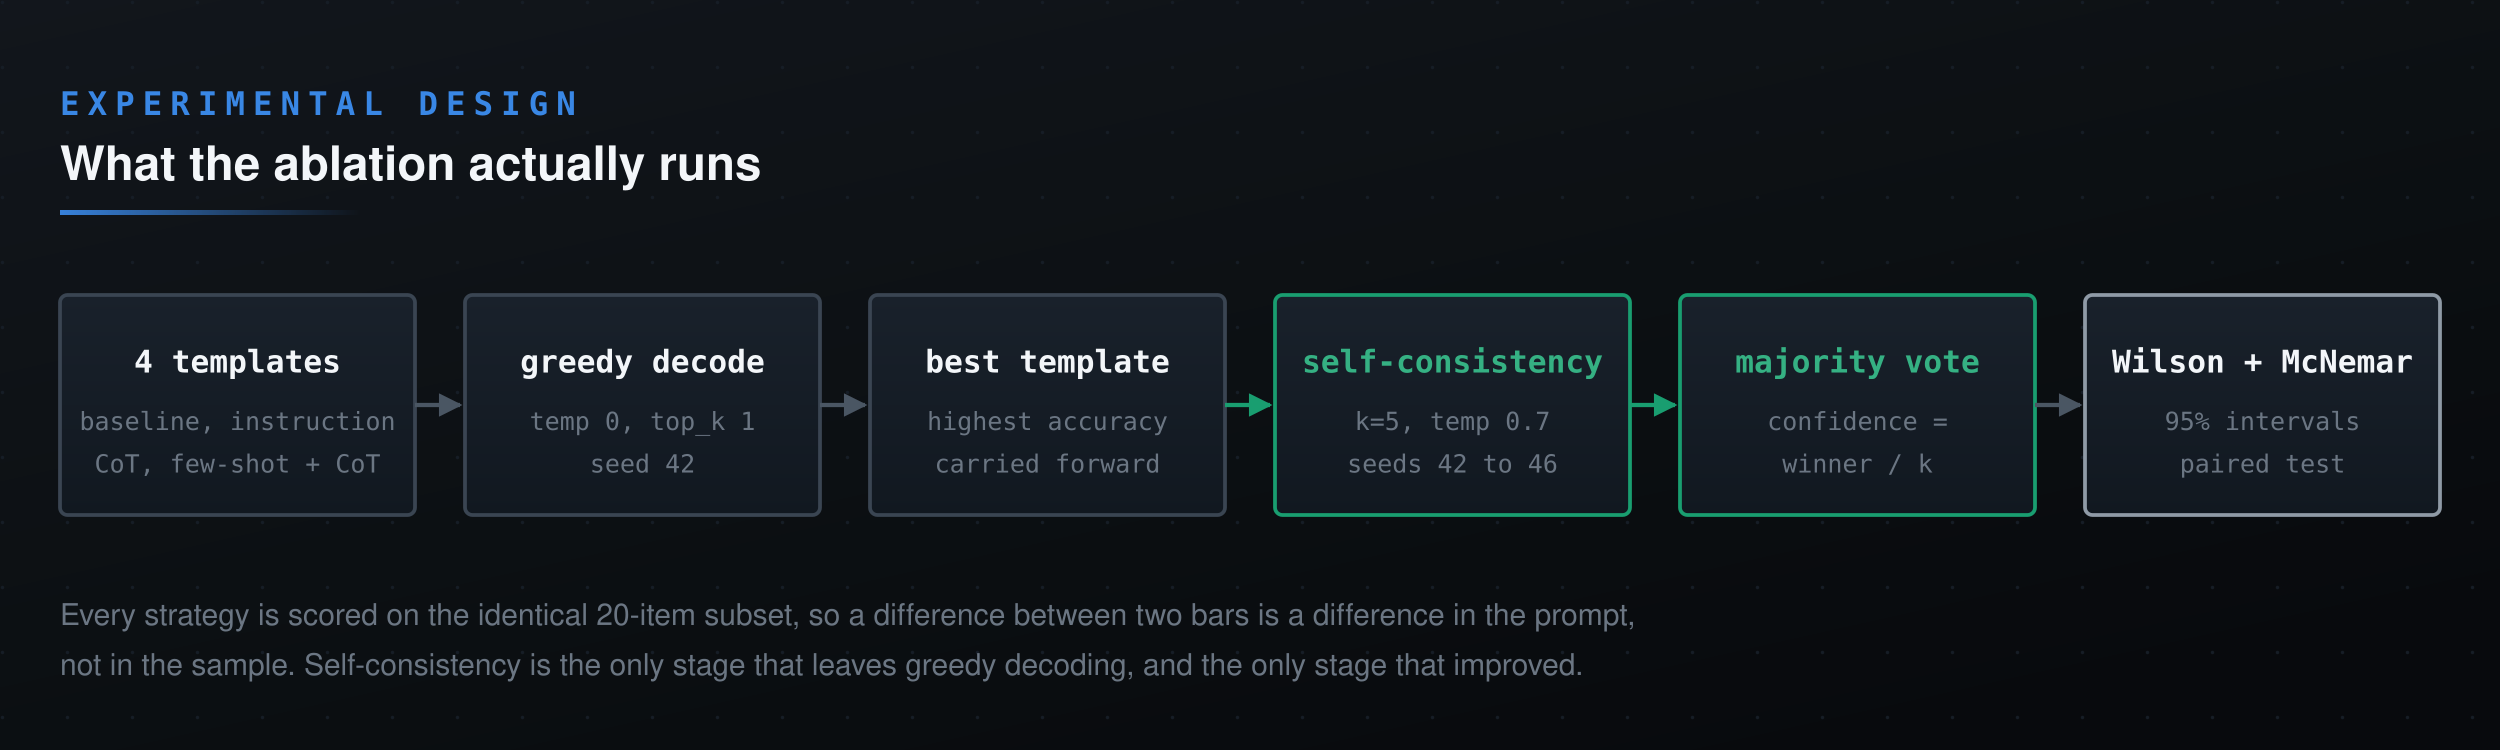
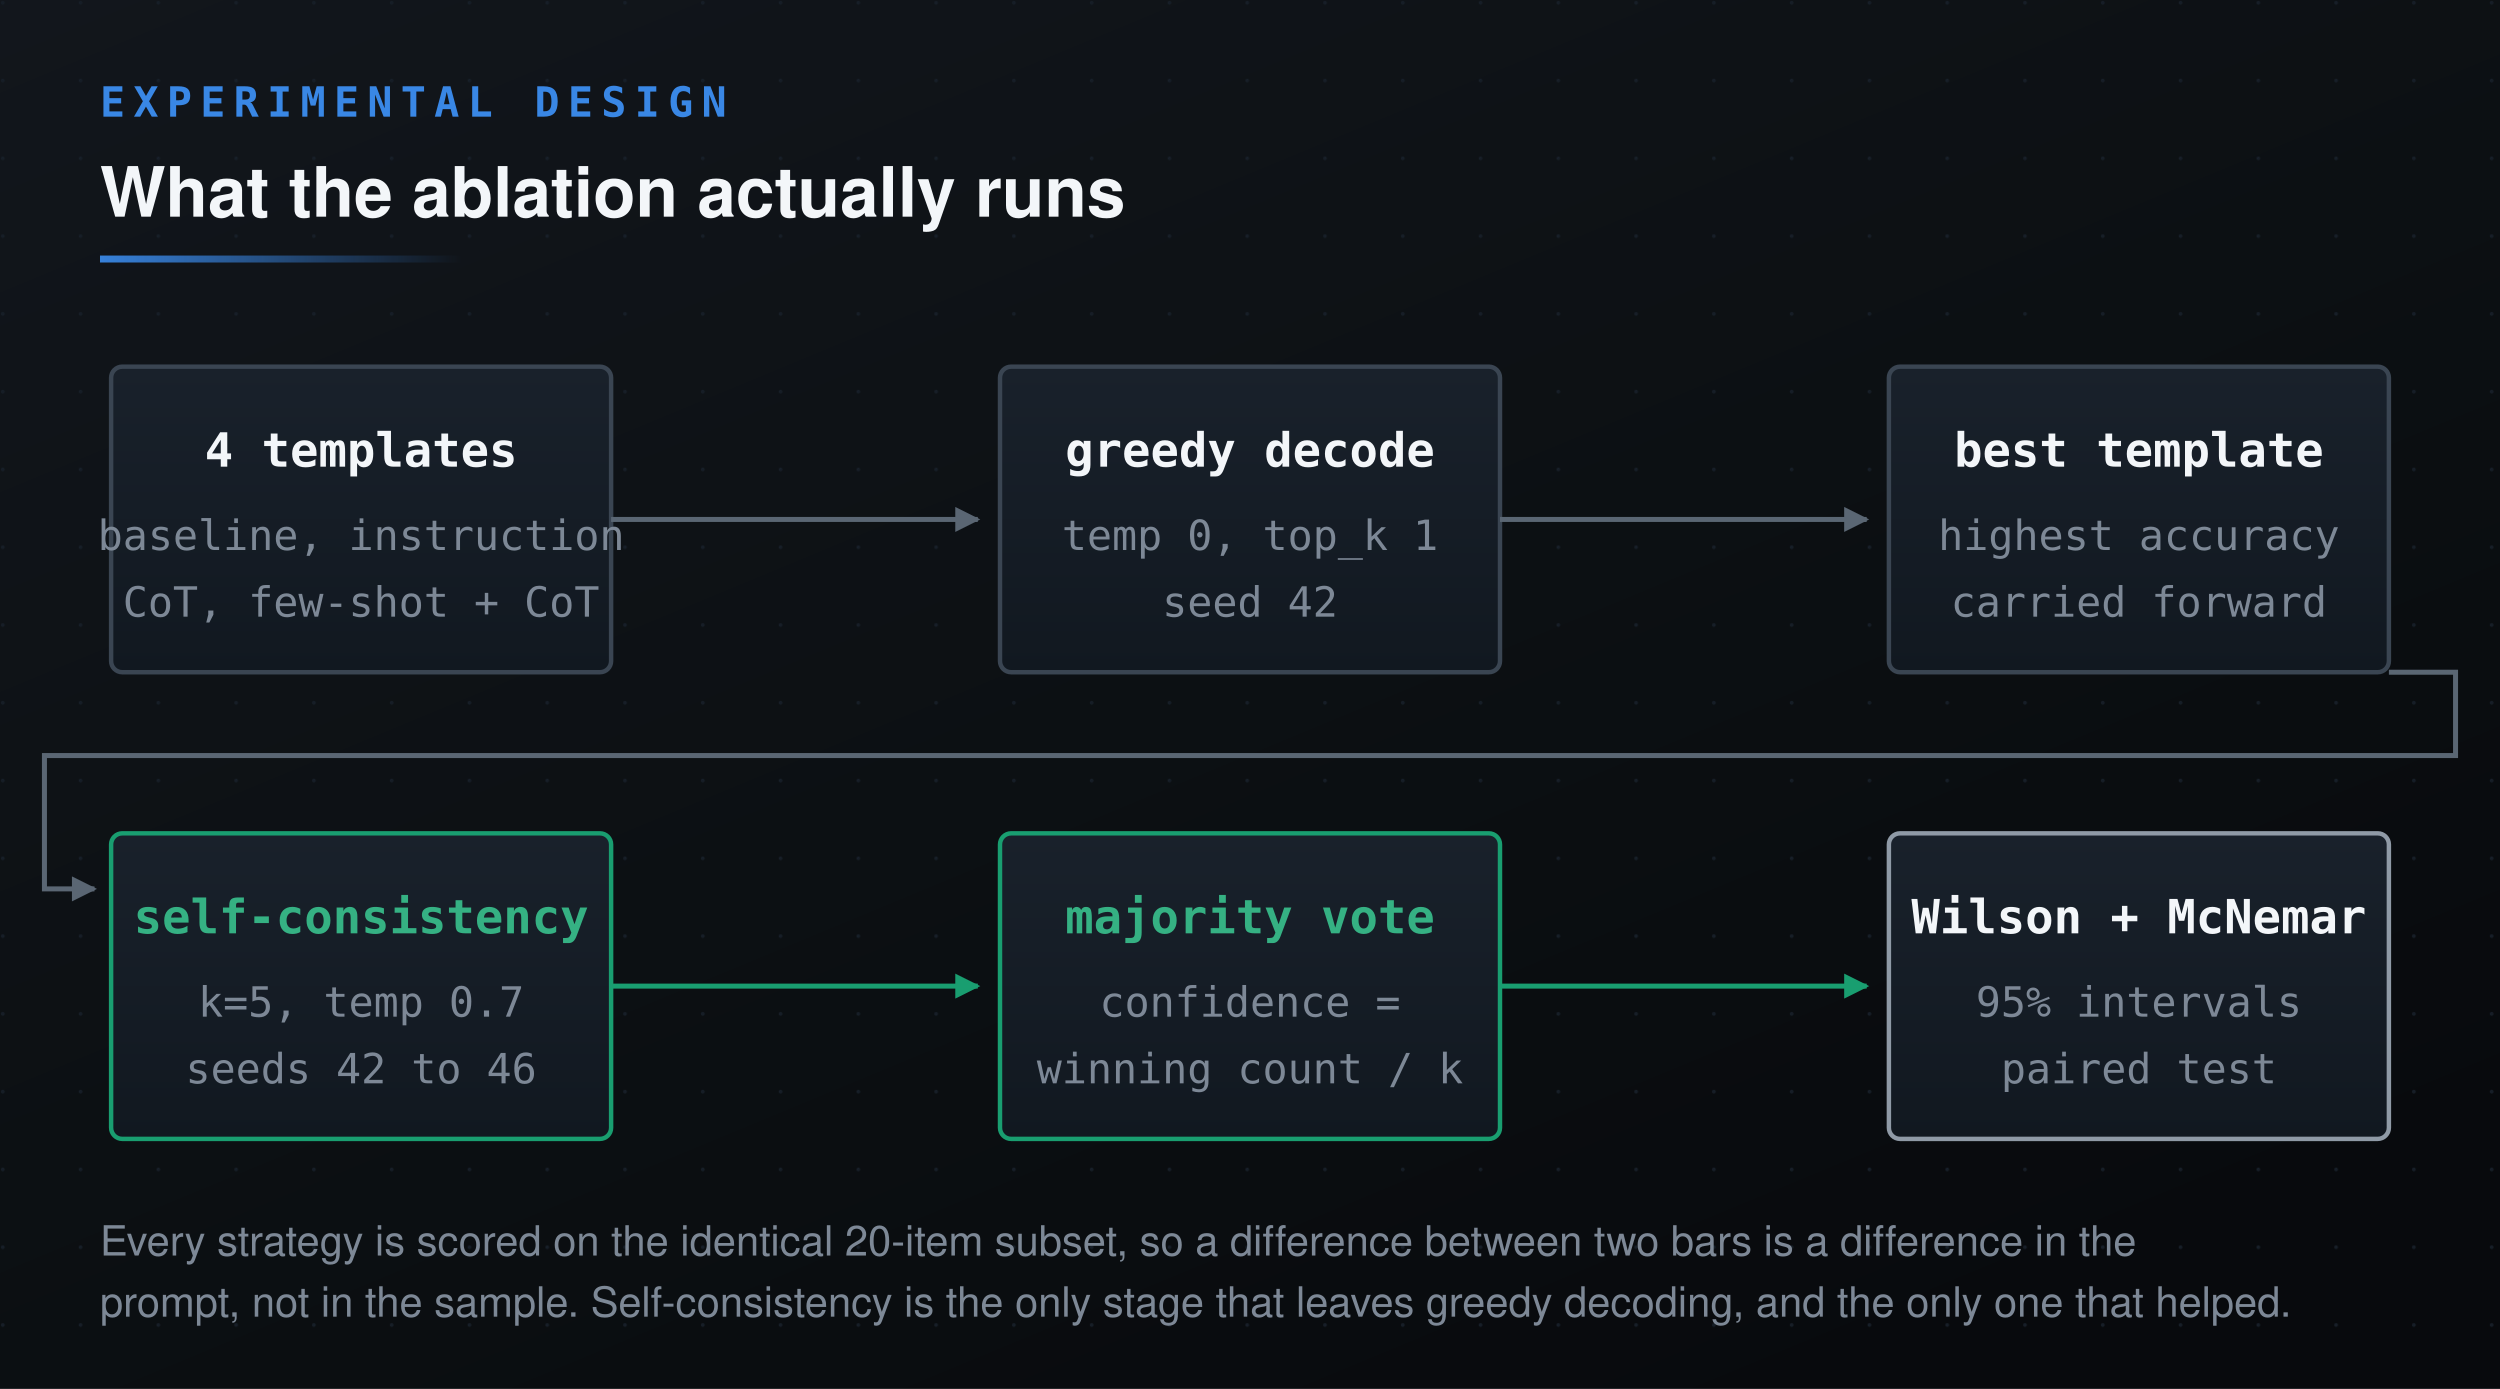
- <svg xmlns="http://www.w3.org/2000/svg" viewBox="0 0 1000 300" width="1000" height="300" role="img" aria-label="Ablation pipeline: four prompt templates scored under greedy decoding, the winner carried into five-sample self-consistency voting, then Wilson intervals and McNemar tests" font-family="ui-sans-serif, -apple-system, BlinkMacSystemFont, Segoe UI, Helvetica, Arial, sans-serif">
+ <svg xmlns="http://www.w3.org/2000/svg" viewBox="0 0 900 500" width="900" height="500" role="img" aria-label="Ablation pipeline: four prompt templates scored under greedy decoding, the winner carried into five-sample self-consistency voting, then Wilson intervals and McNemar tests" font-family="ui-sans-serif, -apple-system, BlinkMacSystemFont, Segoe UI, Helvetica, Arial, sans-serif">
  <defs>
    <linearGradient id="bgb" x1="0" y1="0" x2="0.75" y2="1">
      <stop offset="0" stop-color="#12161c" />
      <stop offset="0.55" stop-color="#0c1013" />
      <stop offset="1" stop-color="#080a0d" />
    </linearGradient>
-     <pattern id="dotsb" width="26" height="26" patternUnits="userSpaceOnUse">
+     <pattern id="dotb" width="28" height="28" patternUnits="userSpaceOnUse">
      <circle cx="1" cy="1" r="0.7" fill="#161d26" />
    </pattern>
-     <linearGradient id="nodeb" x1="0" y1="0" x2="0" y2="1">
+     <linearGradient id="ndb" x1="0" y1="0" x2="0" y2="1">
      <stop offset="0" stop-color="#19212b" />
      <stop offset="1" stop-color="#111820" />
    </linearGradient>
-     <linearGradient id="ruleb" x1="0" y1="0" x2="1" y2="0">
+     <linearGradient id="rlb" x1="0" y1="0" x2="1" y2="0">
      <stop offset="0" stop-color="#3987e5" stop-opacity="0.95" />
      <stop offset="1" stop-color="#3987e5" stop-opacity="0" />
    </linearGradient>
-     <marker id="arwb" viewBox="0 0 10 10" refX="9" refY="5" markerWidth="5.5" markerHeight="5.5" orient="auto-start-reverse">
-       <path d="M 0 0 L 10 5 L 0 10 z" fill="#4a5663" />
+     <marker id="arb" viewBox="0 0 10 10" refX="9" refY="5" markerWidth="5" markerHeight="5" orient="auto-start-reverse">
+       <path d="M 0 0 L 10 5 L 0 10 z" fill="#5a6673" />
    </marker>
-     <marker id="arwgb" viewBox="0 0 10 10" refX="9" refY="5" markerWidth="5.5" markerHeight="5.5" orient="auto-start-reverse">
+     <marker id="argb" viewBox="0 0 10 10" refX="9" refY="5" markerWidth="5" markerHeight="5" orient="auto-start-reverse">
      <path d="M 0 0 L 10 5 L 0 10 z" fill="#199e70" />
    </marker>
-     <marker id="arwob" viewBox="0 0 10 10" refX="9" refY="5" markerWidth="5.5" markerHeight="5.5" orient="auto-start-reverse">
+     <marker id="arob" viewBox="0 0 10 10" refX="9" refY="5" markerWidth="5" markerHeight="5" orient="auto-start-reverse">
      <path d="M 0 0 L 10 5 L 0 10 z" fill="#d95926" />
    </marker>
+     <marker id="arbb" viewBox="0 0 10 10" refX="9" refY="5" markerWidth="5" markerHeight="5" orient="auto-start-reverse">
+       <path d="M 0 0 L 10 5 L 0 10 z" fill="#3987e5" />
+     </marker>
  </defs>
-   <rect x="0" y="0" width="1000" height="300" fill="url(#bgb)" />
-   <rect x="0" y="0" width="1000" height="300" fill="url(#dotsb)" />
-   <text x="24" y="46" fill="#3987e5" font-size="13" font-weight="700" letter-spacing="3.2" font-family="ui-monospace, SFMono-Regular, Menlo, monospace">EXPERIMENTAL DESIGN</text>
-   <text x="24" y="72" fill="#f3f6f9" font-size="19" font-weight="700">What the ablation actually runs</text>
-   <rect x="24" y="84" width="120" height="2" fill="url(#ruleb)" />
-   <rect x="24" y="118" width="142" height="88" fill="url(#nodeb)" stroke="#3a4552" stroke-width="1.5" rx="3" />
-   <text x="95" y="149" fill="#f3f6f9" font-size="12.5" font-weight="700" text-anchor="middle" font-family="ui-monospace, SFMono-Regular, Menlo, monospace">4 templates</text>
-   <text x="95" y="172" fill="#6b7683" font-size="10" text-anchor="middle" font-family="ui-monospace, SFMono-Regular, Menlo, monospace">baseline, instruction</text>
-   <text x="95" y="189" fill="#6b7683" font-size="10" text-anchor="middle" font-family="ui-monospace, SFMono-Regular, Menlo, monospace">CoT, few-shot + CoT</text>
-   <line x1="166" y1="162" x2="184" y2="162" stroke="#4a5663" stroke-width="1.7" marker-end="url(#arwb)" />
-   <rect x="186" y="118" width="142" height="88" fill="url(#nodeb)" stroke="#3a4552" stroke-width="1.5" rx="3" />
-   <text x="257" y="149" fill="#f3f6f9" font-size="12.5" font-weight="700" text-anchor="middle" font-family="ui-monospace, SFMono-Regular, Menlo, monospace">greedy decode</text>
-   <text x="257" y="172" fill="#6b7683" font-size="10" text-anchor="middle" font-family="ui-monospace, SFMono-Regular, Menlo, monospace">temp 0, top_k 1</text>
-   <text x="257" y="189" fill="#6b7683" font-size="10" text-anchor="middle" font-family="ui-monospace, SFMono-Regular, Menlo, monospace">seed 42</text>
-   <line x1="328" y1="162" x2="346" y2="162" stroke="#4a5663" stroke-width="1.7" marker-end="url(#arwb)" />
-   <rect x="348" y="118" width="142" height="88" fill="url(#nodeb)" stroke="#3a4552" stroke-width="1.5" rx="3" />
-   <text x="419" y="149" fill="#f3f6f9" font-size="12.5" font-weight="700" text-anchor="middle" font-family="ui-monospace, SFMono-Regular, Menlo, monospace">best template</text>
-   <text x="419" y="172" fill="#6b7683" font-size="10" text-anchor="middle" font-family="ui-monospace, SFMono-Regular, Menlo, monospace">highest accuracy</text>
-   <text x="419" y="189" fill="#6b7683" font-size="10" text-anchor="middle" font-family="ui-monospace, SFMono-Regular, Menlo, monospace">carried forward</text>
-   <line x1="490" y1="162" x2="508" y2="162" stroke="#199e70" stroke-width="1.7" marker-end="url(#arwgb)" />
-   <rect x="510" y="118" width="142" height="88" fill="url(#nodeb)" stroke="#199e70" stroke-width="1.5" rx="3" />
-   <text x="581" y="149" fill="#35b183" font-size="12.5" font-weight="700" text-anchor="middle" font-family="ui-monospace, SFMono-Regular, Menlo, monospace">self-consistency</text>
-   <text x="581" y="172" fill="#6b7683" font-size="10" text-anchor="middle" font-family="ui-monospace, SFMono-Regular, Menlo, monospace">k=5, temp 0.7</text>
-   <text x="581" y="189" fill="#6b7683" font-size="10" text-anchor="middle" font-family="ui-monospace, SFMono-Regular, Menlo, monospace">seeds 42 to 46</text>
-   <line x1="652" y1="162" x2="670" y2="162" stroke="#199e70" stroke-width="1.7" marker-end="url(#arwgb)" />
-   <rect x="672" y="118" width="142" height="88" fill="url(#nodeb)" stroke="#199e70" stroke-width="1.5" rx="3" />
-   <text x="743" y="149" fill="#35b183" font-size="12.5" font-weight="700" text-anchor="middle" font-family="ui-monospace, SFMono-Regular, Menlo, monospace">majority vote</text>
-   <text x="743" y="172" fill="#6b7683" font-size="10" text-anchor="middle" font-family="ui-monospace, SFMono-Regular, Menlo, monospace">confidence =</text>
-   <text x="743" y="189" fill="#6b7683" font-size="10" text-anchor="middle" font-family="ui-monospace, SFMono-Regular, Menlo, monospace">winner / k</text>
-   <line x1="814" y1="162" x2="832" y2="162" stroke="#4a5663" stroke-width="1.7" marker-end="url(#arwb)" />
-   <rect x="834" y="118" width="142" height="88" fill="url(#nodeb)" stroke="#8f9aa6" stroke-width="1.5" rx="3" />
-   <text x="905" y="149" fill="#f3f6f9" font-size="12.5" font-weight="700" text-anchor="middle" font-family="ui-monospace, SFMono-Regular, Menlo, monospace">Wilson + McNemar</text>
-   <text x="905" y="172" fill="#6b7683" font-size="10" text-anchor="middle" font-family="ui-monospace, SFMono-Regular, Menlo, monospace">95% intervals</text>
-   <text x="905" y="189" fill="#6b7683" font-size="10" text-anchor="middle" font-family="ui-monospace, SFMono-Regular, Menlo, monospace">paired test</text>
-   <text x="24" y="250" fill="#6b7683" font-size="12">Every strategy is scored on the identical 20-item subset, so a difference between two bars is a difference in the prompt,</text>
-   <text x="24" y="270" fill="#6b7683" font-size="12">not in the sample. Self-consistency is the only stage that leaves greedy decoding, and the only stage that improved.</text>
+   <rect x="0" y="0" width="900" height="500" fill="url(#bgb)" />
+   <rect x="0" y="0" width="900" height="500" fill="url(#dotb)" />
+   <text x="36" y="42" fill="#3987e5" font-size="15" font-weight="700" letter-spacing="3" font-family="ui-monospace, SFMono-Regular, Menlo, monospace">EXPERIMENTAL DESIGN</text>
+   <text x="36" y="78" fill="#f3f6f9" font-size="25" font-weight="700">What the ablation actually runs</text>
+   <rect x="36" y="92" width="130" height="2.5" fill="url(#rlb)" />
+   <rect x="40" y="132" width="180" height="110" fill="url(#ndb)" stroke="#3a4552" stroke-width="1.6" rx="4" />
+   <text x="130" y="168" fill="#f3f6f9" font-size="17" text-anchor="middle" font-weight="700" font-family="ui-monospace, SFMono-Regular, Menlo, monospace">4 templates</text>
+   <text x="130" y="198" fill="#7d8896" font-size="15" text-anchor="middle" font-weight="400" font-family="ui-monospace, SFMono-Regular, Menlo, monospace">baseline, instruction</text>
+   <text x="130" y="222" fill="#7d8896" font-size="15" text-anchor="middle" font-weight="400" font-family="ui-monospace, SFMono-Regular, Menlo, monospace">CoT, few-shot + CoT</text>
+   <line x1="220" y1="187" x2="352" y2="187" stroke="#5a6673" stroke-width="1.8" marker-end="url(#arb)" />
+   <rect x="360" y="132" width="180" height="110" fill="url(#ndb)" stroke="#3a4552" stroke-width="1.6" rx="4" />
+   <text x="450" y="168" fill="#f3f6f9" font-size="17" text-anchor="middle" font-weight="700" font-family="ui-monospace, SFMono-Regular, Menlo, monospace">greedy decode</text>
+   <text x="450" y="198" fill="#7d8896" font-size="15" text-anchor="middle" font-weight="400" font-family="ui-monospace, SFMono-Regular, Menlo, monospace">temp 0, top_k 1</text>
+   <text x="450" y="222" fill="#7d8896" font-size="15" text-anchor="middle" font-weight="400" font-family="ui-monospace, SFMono-Regular, Menlo, monospace">seed 42</text>
+   <line x1="540" y1="187" x2="672" y2="187" stroke="#5a6673" stroke-width="1.8" marker-end="url(#arb)" />
+   <rect x="680" y="132" width="180" height="110" fill="url(#ndb)" stroke="#3a4552" stroke-width="1.6" rx="4" />
+   <text x="770" y="168" fill="#f3f6f9" font-size="17" text-anchor="middle" font-weight="700" font-family="ui-monospace, SFMono-Regular, Menlo, monospace">best template</text>
+   <text x="770" y="198" fill="#7d8896" font-size="15" text-anchor="middle" font-weight="400" font-family="ui-monospace, SFMono-Regular, Menlo, monospace">highest accuracy</text>
+   <text x="770" y="222" fill="#7d8896" font-size="15" text-anchor="middle" font-weight="400" font-family="ui-monospace, SFMono-Regular, Menlo, monospace">carried forward</text>
+   <rect x="40" y="300" width="180" height="110" fill="url(#ndb)" stroke="#199e70" stroke-width="1.6" rx="4" />
+   <text x="130" y="336" fill="#35b183" font-size="17" text-anchor="middle" font-weight="700" font-family="ui-monospace, SFMono-Regular, Menlo, monospace">self-consistency</text>
+   <text x="130" y="366" fill="#7d8896" font-size="15" text-anchor="middle" font-weight="400" font-family="ui-monospace, SFMono-Regular, Menlo, monospace">k=5, temp 0.7</text>
+   <text x="130" y="390" fill="#7d8896" font-size="15" text-anchor="middle" font-weight="400" font-family="ui-monospace, SFMono-Regular, Menlo, monospace">seeds 42 to 46</text>
+   <line x1="220" y1="355" x2="352" y2="355" stroke="#199e70" stroke-width="1.8" marker-end="url(#argb)" />
+   <rect x="360" y="300" width="180" height="110" fill="url(#ndb)" stroke="#199e70" stroke-width="1.6" rx="4" />
+   <text x="450" y="336" fill="#35b183" font-size="17" text-anchor="middle" font-weight="700" font-family="ui-monospace, SFMono-Regular, Menlo, monospace">majority vote</text>
+   <text x="450" y="366" fill="#7d8896" font-size="15" text-anchor="middle" font-weight="400" font-family="ui-monospace, SFMono-Regular, Menlo, monospace">confidence =</text>
+   <text x="450" y="390" fill="#7d8896" font-size="15" text-anchor="middle" font-weight="400" font-family="ui-monospace, SFMono-Regular, Menlo, monospace">winning count / k</text>
+   <line x1="540" y1="355" x2="672" y2="355" stroke="#199e70" stroke-width="1.8" marker-end="url(#argb)" />
+   <rect x="680" y="300" width="180" height="110" fill="url(#ndb)" stroke="#8f9aa6" stroke-width="1.6" rx="4" />
+   <text x="770" y="336" fill="#f3f6f9" font-size="17" text-anchor="middle" font-weight="700" font-family="ui-monospace, SFMono-Regular, Menlo, monospace">Wilson + McNemar</text>
+   <text x="770" y="366" fill="#7d8896" font-size="15" text-anchor="middle" font-weight="400" font-family="ui-monospace, SFMono-Regular, Menlo, monospace">95% intervals</text>
+   <text x="770" y="390" fill="#7d8896" font-size="15" text-anchor="middle" font-weight="400" font-family="ui-monospace, SFMono-Regular, Menlo, monospace">paired test</text>
+   <path d="M 860 242 L 884 242 L 884 272 L 16 272 L 16 320 L 34 320" fill="none" stroke="#5a6673" stroke-width="1.8" marker-end="url(#arb)" />
+   <text x="36" y="452" fill="#7d8896" font-size="15" font-family="ui-sans-serif, -apple-system, BlinkMacSystemFont, Segoe UI, Helvetica, Arial, sans-serif">Every strategy is scored on the identical 20-item subset, so a difference between two bars is a difference in the</text>
+   <text x="36" y="474" fill="#7d8896" font-size="15" font-family="ui-sans-serif, -apple-system, BlinkMacSystemFont, Segoe UI, Helvetica, Arial, sans-serif">prompt, not in the sample. Self-consistency is the only stage that leaves greedy decoding, and the only one that helped.</text>
</svg>
